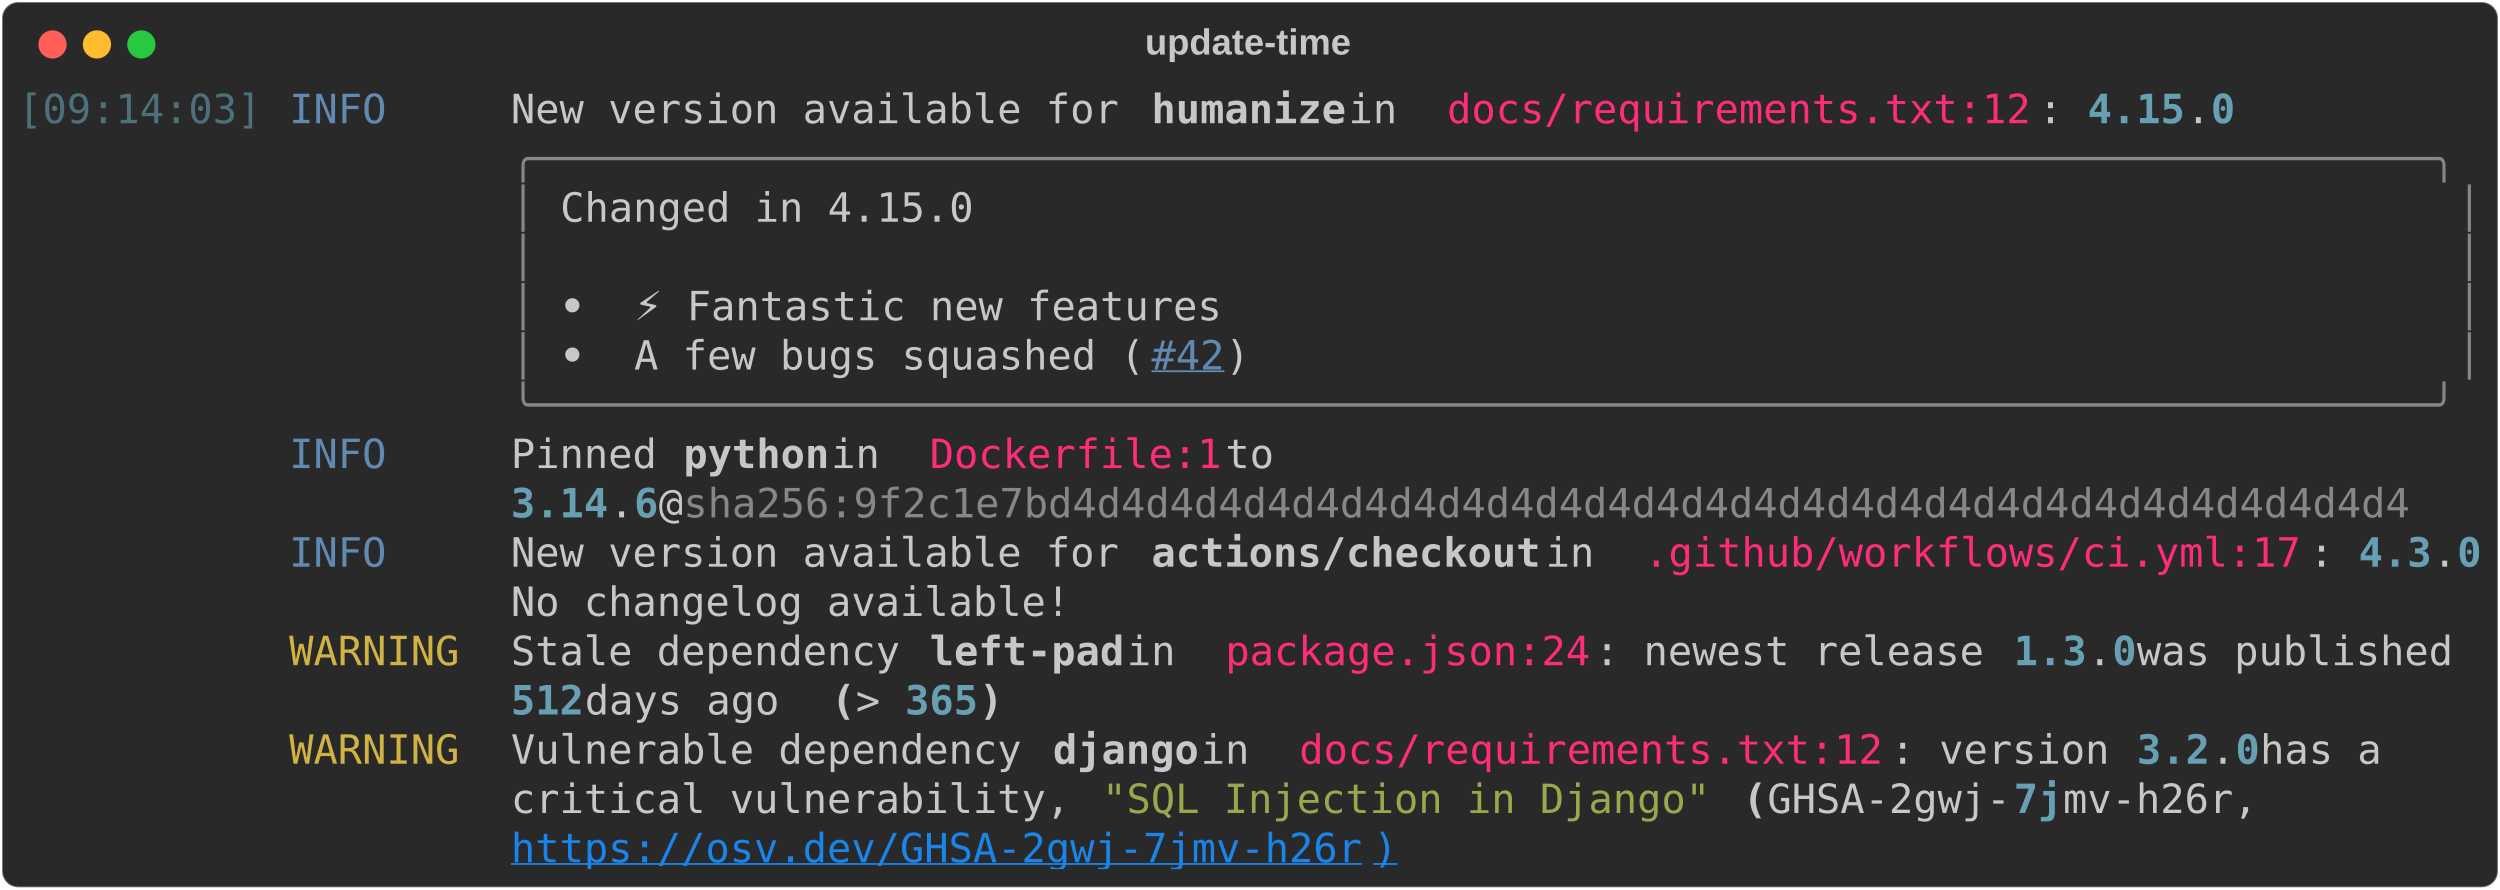
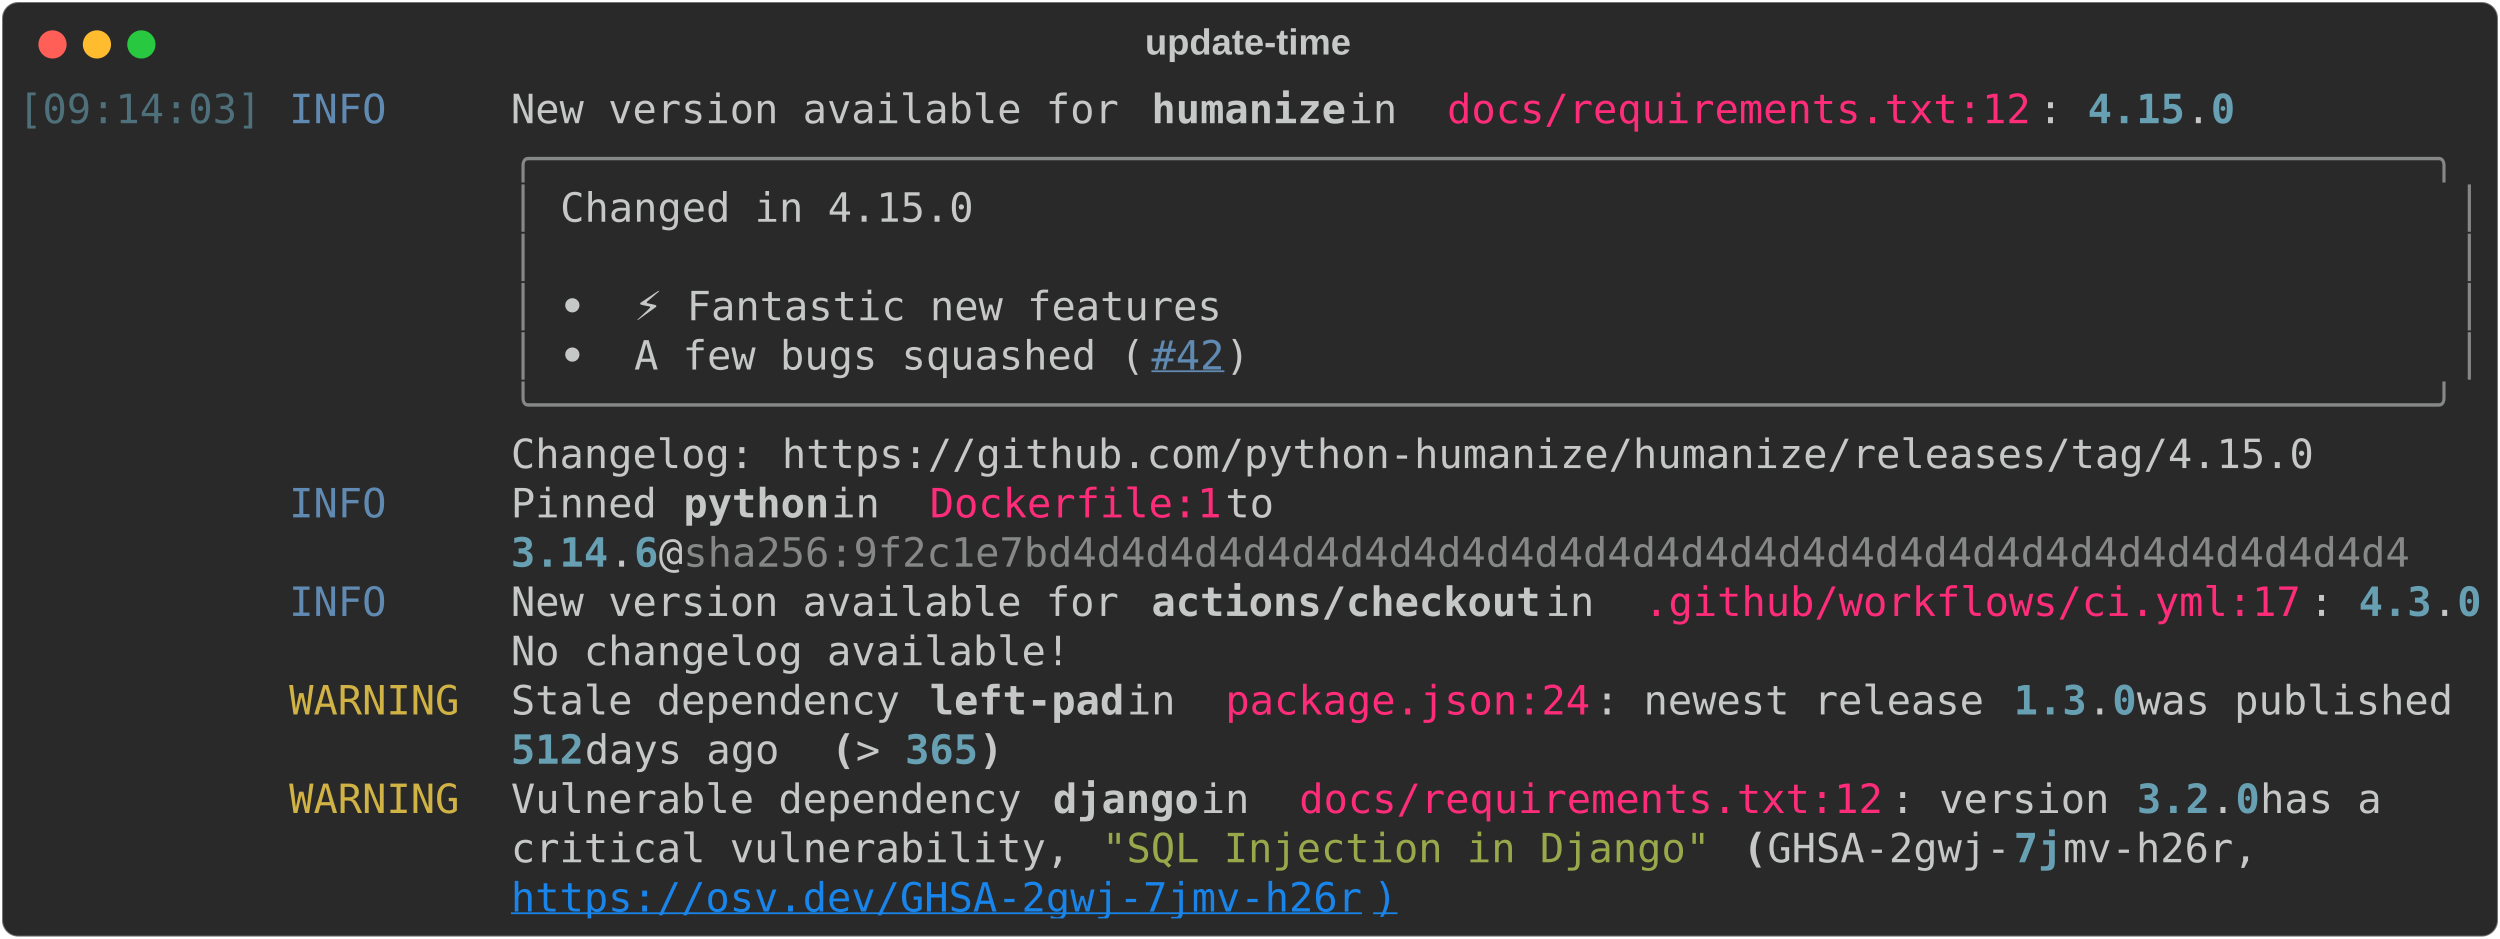
- <svg xmlns="http://www.w3.org/2000/svg" class="rich-terminal" width="1238" height="440.4" viewBox="0 0 1238 440.4">
+ <svg xmlns="http://www.w3.org/2000/svg" class="rich-terminal" width="1238" height="464.8" viewBox="0 0 1238 464.8">
  <style>

    @font-face {
        font-family: "Fira Code";
        src: local("FiraCode-Regular");
        font-style: normal;
        font-weight: 400;
    }
    @font-face {
        font-family: "Fira Code";
        src: local("FiraCode-Bold");
        font-style: bold;
        font-weight: 700;
    }

    .update-time-log-matrix {
        font-family: Fira Code, monospace;
        font-size: 20px;
        line-height: 24.4px;
        font-variant-east-asian: full-width;
    }

    .update-time-log-title {
        font-size: 18px;
        font-weight: bold;
        font-family: arial;
    }

    .update-time-log-r1 { fill: #4e707b }
.update-time-log-r2 { fill: #608ab1 }
.update-time-log-r3 { fill: #c5c8c6 }
.update-time-log-r4 { fill: #c5c8c6;font-weight: bold }
.update-time-log-r5 { fill: #ff2c7a }
.update-time-log-r6 { fill: #68a0b3;font-weight: bold }
.update-time-log-r7 { fill: #868887 }
.update-time-log-r8 { fill: #608ab1;text-decoration: underline; }
.update-time-log-r9 { fill: #d0b344 }
.update-time-log-r10 { fill: #98a84b }
.update-time-log-r11 { fill: #1984e9;text-decoration: underline; }
    </style>
  <defs>
    <clipPath id="update-time-log-clip-terminal">
-       <rect x="0" y="0" width="1219.0" height="389.4" />
+       <rect x="0" y="0" width="1219.0" height="413.8" />
    </clipPath>
    <clipPath id="update-time-log-line-0">
      <rect x="0" y="1.5" width="1220" height="24.65" />
    </clipPath>
    <clipPath id="update-time-log-line-1">
      <rect x="0" y="25.9" width="1220" height="24.65" />
    </clipPath>
    <clipPath id="update-time-log-line-2">
      <rect x="0" y="50.3" width="1220" height="24.65" />
    </clipPath>
    <clipPath id="update-time-log-line-3">
      <rect x="0" y="74.7" width="1220" height="24.65" />
    </clipPath>
    <clipPath id="update-time-log-line-4">
      <rect x="0" y="99.1" width="1220" height="24.65" />
    </clipPath>
    <clipPath id="update-time-log-line-5">
      <rect x="0" y="123.5" width="1220" height="24.65" />
    </clipPath>
    <clipPath id="update-time-log-line-6">
      <rect x="0" y="147.9" width="1220" height="24.65" />
    </clipPath>
    <clipPath id="update-time-log-line-7">
      <rect x="0" y="172.3" width="1220" height="24.65" />
    </clipPath>
    <clipPath id="update-time-log-line-8">
      <rect x="0" y="196.7" width="1220" height="24.65" />
    </clipPath>
    <clipPath id="update-time-log-line-9">
      <rect x="0" y="221.1" width="1220" height="24.65" />
    </clipPath>
    <clipPath id="update-time-log-line-10">
      <rect x="0" y="245.5" width="1220" height="24.65" />
    </clipPath>
    <clipPath id="update-time-log-line-11">
      <rect x="0" y="269.9" width="1220" height="24.65" />
    </clipPath>
    <clipPath id="update-time-log-line-12">
      <rect x="0" y="294.3" width="1220" height="24.65" />
    </clipPath>
    <clipPath id="update-time-log-line-13">
      <rect x="0" y="318.7" width="1220" height="24.65" />
    </clipPath>
    <clipPath id="update-time-log-line-14">
      <rect x="0" y="343.1" width="1220" height="24.65" />
    </clipPath>
+     <clipPath id="update-time-log-line-15">
+       <rect x="0" y="367.5" width="1220" height="24.65" />
+     </clipPath>
  </defs>
-   <rect fill="#292929" stroke="rgba(255,255,255,0.35)" stroke-width="1" x="1" y="1" width="1236" height="438.4" rx="8" />
+   <rect fill="#292929" stroke="rgba(255,255,255,0.35)" stroke-width="1" x="1" y="1" width="1236" height="462.8" rx="8" />
  <text class="update-time-log-title" fill="#c5c8c6" text-anchor="middle" x="618" y="27">update-time</text>
  <g transform="translate(26,22)">
    <circle cx="0" cy="0" r="7" fill="#ff5f57" />
    <circle cx="22" cy="0" r="7" fill="#febc2e" />
    <circle cx="44" cy="0" r="7" fill="#28c840" />
  </g>
  <g transform="translate(9, 41)" clip-path="url(#update-time-log-clip-terminal)">
    <g class="update-time-log-matrix">
      <text class="update-time-log-r1" x="0" y="20" textLength="122" clip-path="url(#update-time-log-line-0)">[09:14:03]</text>
      <text class="update-time-log-r2" x="134.2" y="20" textLength="97.6" clip-path="url(#update-time-log-line-0)">INFO    </text>
      <text class="update-time-log-r3" x="244" y="20" textLength="317.2" clip-path="url(#update-time-log-line-0)">New version available for </text>
      <text class="update-time-log-r4" x="561.2" y="20" textLength="97.6" clip-path="url(#update-time-log-line-0)">humanize</text>
      <text class="update-time-log-r3" x="658.8" y="20" textLength="48.8" clip-path="url(#update-time-log-line-0)"> in </text>
      <text class="update-time-log-r5" x="707.6" y="20" textLength="292.8" clip-path="url(#update-time-log-line-0)">docs/requirements.txt:12</text>
      <text class="update-time-log-r3" x="1000.4" y="20" textLength="24.4" clip-path="url(#update-time-log-line-0)">: </text>
      <text class="update-time-log-r6" x="1024.8" y="20" textLength="48.8" clip-path="url(#update-time-log-line-0)">4.15</text>
      <text class="update-time-log-r3" x="1073.6" y="20" textLength="12.2" clip-path="url(#update-time-log-line-0)">.</text>
      <text class="update-time-log-r6" x="1085.8" y="20" textLength="12.2" clip-path="url(#update-time-log-line-0)">0</text>
      <text class="update-time-log-r3" x="1220" y="20" textLength="12.2" clip-path="url(#update-time-log-line-0)">
</text>
      <text class="update-time-log-r7" x="244" y="44.4" textLength="976" clip-path="url(#update-time-log-line-1)">╭──────────────────────────────────────────────────────────────────────────────╮</text>
      <text class="update-time-log-r3" x="1220" y="44.4" textLength="12.2" clip-path="url(#update-time-log-line-1)">
</text>
      <text class="update-time-log-r7" x="244" y="68.8" textLength="12.2" clip-path="url(#update-time-log-line-2)">│</text>
      <text class="update-time-log-r3" x="268.4" y="68.8" textLength="927.2" clip-path="url(#update-time-log-line-2)">Changed in 4.15.0                                                           </text>
      <text class="update-time-log-r7" x="1207.8" y="68.8" textLength="12.2" clip-path="url(#update-time-log-line-2)">│</text>
      <text class="update-time-log-r3" x="1220" y="68.8" textLength="12.2" clip-path="url(#update-time-log-line-2)">
</text>
      <text class="update-time-log-r7" x="244" y="93.2" textLength="12.2" clip-path="url(#update-time-log-line-3)">│</text>
      <text class="update-time-log-r7" x="1207.8" y="93.2" textLength="12.2" clip-path="url(#update-time-log-line-3)">│</text>
      <text class="update-time-log-r3" x="1220" y="93.2" textLength="12.2" clip-path="url(#update-time-log-line-3)">
</text>
      <text class="update-time-log-r7" x="244" y="117.6" textLength="12.2" clip-path="url(#update-time-log-line-4)">│</text>
      <text class="update-time-log-r4" x="268.4" y="117.6" textLength="36.6" clip-path="url(#update-time-log-line-4)"> • </text>
      <text class="update-time-log-r3" x="305" y="117.6" textLength="878.4" clip-path="url(#update-time-log-line-4)">⚡ Fantastic new features                                                </text>
      <text class="update-time-log-r7" x="1207.8" y="117.6" textLength="12.2" clip-path="url(#update-time-log-line-4)">│</text>
      <text class="update-time-log-r3" x="1220" y="117.6" textLength="12.2" clip-path="url(#update-time-log-line-4)">
</text>
      <text class="update-time-log-r7" x="244" y="142" textLength="12.2" clip-path="url(#update-time-log-line-5)">│</text>
      <text class="update-time-log-r4" x="268.4" y="142" textLength="36.6" clip-path="url(#update-time-log-line-5)"> • </text>
      <text class="update-time-log-r3" x="305" y="142" textLength="256.2" clip-path="url(#update-time-log-line-5)">A few bugs squashed (</text>
      <text class="update-time-log-r8" x="561.2" y="142" textLength="36.6" clip-path="url(#update-time-log-line-5)">#42</text>
      <text class="update-time-log-r3" x="597.8" y="142" textLength="597.8" clip-path="url(#update-time-log-line-5)">)                                                </text>
      <text class="update-time-log-r7" x="1207.8" y="142" textLength="12.2" clip-path="url(#update-time-log-line-5)">│</text>
      <text class="update-time-log-r3" x="1220" y="142" textLength="12.2" clip-path="url(#update-time-log-line-5)">
</text>
      <text class="update-time-log-r7" x="244" y="166.4" textLength="976" clip-path="url(#update-time-log-line-6)">╰──────────────────────────────────────────────────────────────────────────────╯</text>
      <text class="update-time-log-r3" x="1220" y="166.4" textLength="12.2" clip-path="url(#update-time-log-line-6)">
</text>
-       <text class="update-time-log-r2" x="134.2" y="190.8" textLength="97.6" clip-path="url(#update-time-log-line-7)">INFO    </text>
-       <text class="update-time-log-r3" x="244" y="190.8" textLength="85.4" clip-path="url(#update-time-log-line-7)">Pinned </text>
-       <text class="update-time-log-r4" x="329.4" y="190.8" textLength="73.2" clip-path="url(#update-time-log-line-7)">python</text>
-       <text class="update-time-log-r3" x="402.6" y="190.8" textLength="48.8" clip-path="url(#update-time-log-line-7)"> in </text>
-       <text class="update-time-log-r5" x="451.4" y="190.8" textLength="146.4" clip-path="url(#update-time-log-line-7)">Dockerfile:1</text>
-       <text class="update-time-log-r3" x="597.8" y="190.8" textLength="622.2" clip-path="url(#update-time-log-line-7)"> to                                                </text>
+       <text class="update-time-log-r3" x="244" y="190.8" textLength="134.2" clip-path="url(#update-time-log-line-7)">Changelog: </text>
+       <text class="update-time-log-r3" x="378.2" y="190.8" textLength="768.6" clip-path="url(#update-time-log-line-7)">https://github.com/python-humanize/humanize/releases/tag/4.15.0</text>
      <text class="update-time-log-r3" x="1220" y="190.8" textLength="12.2" clip-path="url(#update-time-log-line-7)">
</text>
-       <text class="update-time-log-r6" x="244" y="215.2" textLength="48.8" clip-path="url(#update-time-log-line-8)">3.14</text>
-       <text class="update-time-log-r3" x="292.8" y="215.2" textLength="12.2" clip-path="url(#update-time-log-line-8)">.</text>
-       <text class="update-time-log-r6" x="305" y="215.2" textLength="12.2" clip-path="url(#update-time-log-line-8)">6</text>
-       <text class="update-time-log-r3" x="317.2" y="215.2" textLength="12.2" clip-path="url(#update-time-log-line-8)">@</text>
-       <text class="update-time-log-r7" x="329.4" y="215.2" textLength="866.2" clip-path="url(#update-time-log-line-8)">sha256:9f2c1e7bd4d4d4d4d4d4d4d4d4d4d4d4d4d4d4d4d4d4d4d4d4d4d4d4d4d4d4d4</text>
+       <text class="update-time-log-r2" x="134.2" y="215.2" textLength="97.6" clip-path="url(#update-time-log-line-8)">INFO    </text>
+       <text class="update-time-log-r3" x="244" y="215.2" textLength="85.4" clip-path="url(#update-time-log-line-8)">Pinned </text>
+       <text class="update-time-log-r4" x="329.4" y="215.2" textLength="73.2" clip-path="url(#update-time-log-line-8)">python</text>
+       <text class="update-time-log-r3" x="402.6" y="215.2" textLength="48.8" clip-path="url(#update-time-log-line-8)"> in </text>
+       <text class="update-time-log-r5" x="451.4" y="215.2" textLength="146.4" clip-path="url(#update-time-log-line-8)">Dockerfile:1</text>
+       <text class="update-time-log-r3" x="597.8" y="215.2" textLength="622.2" clip-path="url(#update-time-log-line-8)"> to                                                </text>
      <text class="update-time-log-r3" x="1220" y="215.2" textLength="12.2" clip-path="url(#update-time-log-line-8)">
</text>
-       <text class="update-time-log-r2" x="134.2" y="239.6" textLength="97.6" clip-path="url(#update-time-log-line-9)">INFO    </text>
-       <text class="update-time-log-r3" x="244" y="239.6" textLength="317.2" clip-path="url(#update-time-log-line-9)">New version available for </text>
-       <text class="update-time-log-r4" x="561.2" y="239.6" textLength="195.2" clip-path="url(#update-time-log-line-9)">actions/checkout</text>
-       <text class="update-time-log-r3" x="756.4" y="239.6" textLength="48.8" clip-path="url(#update-time-log-line-9)"> in </text>
-       <text class="update-time-log-r5" x="805.2" y="239.6" textLength="329.4" clip-path="url(#update-time-log-line-9)">.github/workflows/ci.yml:17</text>
-       <text class="update-time-log-r3" x="1134.6" y="239.6" textLength="24.4" clip-path="url(#update-time-log-line-9)">: </text>
-       <text class="update-time-log-r6" x="1159" y="239.6" textLength="36.6" clip-path="url(#update-time-log-line-9)">4.3</text>
-       <text class="update-time-log-r3" x="1195.6" y="239.6" textLength="12.2" clip-path="url(#update-time-log-line-9)">.</text>
-       <text class="update-time-log-r6" x="1207.8" y="239.6" textLength="12.2" clip-path="url(#update-time-log-line-9)">0</text>
+       <text class="update-time-log-r6" x="244" y="239.6" textLength="48.8" clip-path="url(#update-time-log-line-9)">3.14</text>
+       <text class="update-time-log-r3" x="292.8" y="239.6" textLength="12.2" clip-path="url(#update-time-log-line-9)">.</text>
+       <text class="update-time-log-r6" x="305" y="239.6" textLength="12.2" clip-path="url(#update-time-log-line-9)">6</text>
+       <text class="update-time-log-r3" x="317.2" y="239.6" textLength="12.2" clip-path="url(#update-time-log-line-9)">@</text>
+       <text class="update-time-log-r7" x="329.4" y="239.6" textLength="866.2" clip-path="url(#update-time-log-line-9)">sha256:9f2c1e7bd4d4d4d4d4d4d4d4d4d4d4d4d4d4d4d4d4d4d4d4d4d4d4d4d4d4d4d4</text>
      <text class="update-time-log-r3" x="1220" y="239.6" textLength="12.2" clip-path="url(#update-time-log-line-9)">
</text>
-       <text class="update-time-log-r3" x="244" y="264" textLength="976" clip-path="url(#update-time-log-line-10)">No changelog available!                                                         </text>
+       <text class="update-time-log-r2" x="134.2" y="264" textLength="97.6" clip-path="url(#update-time-log-line-10)">INFO    </text>
+       <text class="update-time-log-r3" x="244" y="264" textLength="317.2" clip-path="url(#update-time-log-line-10)">New version available for </text>
+       <text class="update-time-log-r4" x="561.2" y="264" textLength="195.2" clip-path="url(#update-time-log-line-10)">actions/checkout</text>
+       <text class="update-time-log-r3" x="756.4" y="264" textLength="48.8" clip-path="url(#update-time-log-line-10)"> in </text>
+       <text class="update-time-log-r5" x="805.2" y="264" textLength="329.4" clip-path="url(#update-time-log-line-10)">.github/workflows/ci.yml:17</text>
+       <text class="update-time-log-r3" x="1134.6" y="264" textLength="24.4" clip-path="url(#update-time-log-line-10)">: </text>
+       <text class="update-time-log-r6" x="1159" y="264" textLength="36.6" clip-path="url(#update-time-log-line-10)">4.3</text>
+       <text class="update-time-log-r3" x="1195.6" y="264" textLength="12.2" clip-path="url(#update-time-log-line-10)">.</text>
+       <text class="update-time-log-r6" x="1207.8" y="264" textLength="12.2" clip-path="url(#update-time-log-line-10)">0</text>
      <text class="update-time-log-r3" x="1220" y="264" textLength="12.2" clip-path="url(#update-time-log-line-10)">
</text>
-       <text class="update-time-log-r9" x="134.2" y="288.4" textLength="97.6" clip-path="url(#update-time-log-line-11)">WARNING </text>
-       <text class="update-time-log-r3" x="244" y="288.4" textLength="207.4" clip-path="url(#update-time-log-line-11)">Stale dependency </text>
-       <text class="update-time-log-r4" x="451.4" y="288.4" textLength="97.6" clip-path="url(#update-time-log-line-11)">left-pad</text>
-       <text class="update-time-log-r3" x="549" y="288.4" textLength="48.8" clip-path="url(#update-time-log-line-11)"> in </text>
-       <text class="update-time-log-r5" x="597.8" y="288.4" textLength="183" clip-path="url(#update-time-log-line-11)">package.json:24</text>
-       <text class="update-time-log-r3" x="780.8" y="288.4" textLength="207.4" clip-path="url(#update-time-log-line-11)">: newest release </text>
-       <text class="update-time-log-r6" x="988.2" y="288.4" textLength="36.6" clip-path="url(#update-time-log-line-11)">1.3</text>
-       <text class="update-time-log-r3" x="1024.8" y="288.4" textLength="12.2" clip-path="url(#update-time-log-line-11)">.</text>
-       <text class="update-time-log-r6" x="1037" y="288.4" textLength="12.2" clip-path="url(#update-time-log-line-11)">0</text>
-       <text class="update-time-log-r3" x="1049.2" y="288.4" textLength="170.8" clip-path="url(#update-time-log-line-11)"> was published</text>
+       <text class="update-time-log-r3" x="244" y="288.4" textLength="976" clip-path="url(#update-time-log-line-11)">No changelog available!                                                         </text>
      <text class="update-time-log-r3" x="1220" y="288.4" textLength="12.2" clip-path="url(#update-time-log-line-11)">
</text>
-       <text class="update-time-log-r6" x="244" y="312.8" textLength="36.6" clip-path="url(#update-time-log-line-12)">512</text>
-       <text class="update-time-log-r3" x="280.6" y="312.8" textLength="122" clip-path="url(#update-time-log-line-12)"> days ago </text>
-       <text class="update-time-log-r4" x="402.6" y="312.8" textLength="12.2" clip-path="url(#update-time-log-line-12)">(</text>
-       <text class="update-time-log-r3" x="414.8" y="312.8" textLength="24.4" clip-path="url(#update-time-log-line-12)">&gt; </text>
-       <text class="update-time-log-r6" x="439.2" y="312.8" textLength="36.6" clip-path="url(#update-time-log-line-12)">365</text>
-       <text class="update-time-log-r4" x="475.8" y="312.8" textLength="12.2" clip-path="url(#update-time-log-line-12)">)</text>
+       <text class="update-time-log-r9" x="134.2" y="312.8" textLength="97.6" clip-path="url(#update-time-log-line-12)">WARNING </text>
+       <text class="update-time-log-r3" x="244" y="312.8" textLength="207.4" clip-path="url(#update-time-log-line-12)">Stale dependency </text>
+       <text class="update-time-log-r4" x="451.4" y="312.8" textLength="97.6" clip-path="url(#update-time-log-line-12)">left-pad</text>
+       <text class="update-time-log-r3" x="549" y="312.8" textLength="48.8" clip-path="url(#update-time-log-line-12)"> in </text>
+       <text class="update-time-log-r5" x="597.8" y="312.8" textLength="183" clip-path="url(#update-time-log-line-12)">package.json:24</text>
+       <text class="update-time-log-r3" x="780.8" y="312.8" textLength="207.4" clip-path="url(#update-time-log-line-12)">: newest release </text>
+       <text class="update-time-log-r6" x="988.2" y="312.8" textLength="36.6" clip-path="url(#update-time-log-line-12)">1.3</text>
+       <text class="update-time-log-r3" x="1024.8" y="312.8" textLength="12.2" clip-path="url(#update-time-log-line-12)">.</text>
+       <text class="update-time-log-r6" x="1037" y="312.8" textLength="12.2" clip-path="url(#update-time-log-line-12)">0</text>
+       <text class="update-time-log-r3" x="1049.2" y="312.8" textLength="170.8" clip-path="url(#update-time-log-line-12)"> was published</text>
      <text class="update-time-log-r3" x="1220" y="312.8" textLength="12.2" clip-path="url(#update-time-log-line-12)">
</text>
-       <text class="update-time-log-r9" x="134.2" y="337.2" textLength="97.6" clip-path="url(#update-time-log-line-13)">WARNING </text>
-       <text class="update-time-log-r3" x="244" y="337.2" textLength="268.4" clip-path="url(#update-time-log-line-13)">Vulnerable dependency </text>
-       <text class="update-time-log-r4" x="512.4" y="337.2" textLength="73.2" clip-path="url(#update-time-log-line-13)">django</text>
-       <text class="update-time-log-r3" x="585.6" y="337.2" textLength="48.8" clip-path="url(#update-time-log-line-13)"> in </text>
-       <text class="update-time-log-r5" x="634.4" y="337.2" textLength="292.8" clip-path="url(#update-time-log-line-13)">docs/requirements.txt:12</text>
-       <text class="update-time-log-r3" x="927.2" y="337.2" textLength="122" clip-path="url(#update-time-log-line-13)">: version </text>
-       <text class="update-time-log-r6" x="1049.2" y="337.2" textLength="36.6" clip-path="url(#update-time-log-line-13)">3.2</text>
-       <text class="update-time-log-r3" x="1085.8" y="337.2" textLength="12.2" clip-path="url(#update-time-log-line-13)">.</text>
-       <text class="update-time-log-r6" x="1098" y="337.2" textLength="12.2" clip-path="url(#update-time-log-line-13)">0</text>
-       <text class="update-time-log-r3" x="1110.2" y="337.2" textLength="109.8" clip-path="url(#update-time-log-line-13)"> has a   </text>
+       <text class="update-time-log-r6" x="244" y="337.2" textLength="36.6" clip-path="url(#update-time-log-line-13)">512</text>
+       <text class="update-time-log-r3" x="280.6" y="337.2" textLength="122" clip-path="url(#update-time-log-line-13)"> days ago </text>
+       <text class="update-time-log-r4" x="402.6" y="337.2" textLength="12.2" clip-path="url(#update-time-log-line-13)">(</text>
+       <text class="update-time-log-r3" x="414.8" y="337.2" textLength="24.4" clip-path="url(#update-time-log-line-13)">&gt; </text>
+       <text class="update-time-log-r6" x="439.2" y="337.2" textLength="36.6" clip-path="url(#update-time-log-line-13)">365</text>
+       <text class="update-time-log-r4" x="475.8" y="337.2" textLength="12.2" clip-path="url(#update-time-log-line-13)">)</text>
      <text class="update-time-log-r3" x="1220" y="337.2" textLength="12.2" clip-path="url(#update-time-log-line-13)">
</text>
-       <text class="update-time-log-r3" x="244" y="361.6" textLength="292.8" clip-path="url(#update-time-log-line-14)">critical vulnerability, </text>
-       <text class="update-time-log-r10" x="536.8" y="361.6" textLength="305" clip-path="url(#update-time-log-line-14)">"SQL Injection in Django"</text>
-       <text class="update-time-log-r4" x="854" y="361.6" textLength="12.2" clip-path="url(#update-time-log-line-14)">(</text>
-       <text class="update-time-log-r3" x="866.2" y="361.6" textLength="122" clip-path="url(#update-time-log-line-14)">GHSA-2gwj-</text>
-       <text class="update-time-log-r6" x="988.2" y="361.6" textLength="24.4" clip-path="url(#update-time-log-line-14)">7j</text>
-       <text class="update-time-log-r3" x="1012.6" y="361.6" textLength="207.4" clip-path="url(#update-time-log-line-14)">mv-h26r,         </text>
+       <text class="update-time-log-r9" x="134.2" y="361.6" textLength="97.6" clip-path="url(#update-time-log-line-14)">WARNING </text>
+       <text class="update-time-log-r3" x="244" y="361.6" textLength="268.4" clip-path="url(#update-time-log-line-14)">Vulnerable dependency </text>
+       <text class="update-time-log-r4" x="512.4" y="361.6" textLength="73.2" clip-path="url(#update-time-log-line-14)">django</text>
+       <text class="update-time-log-r3" x="585.6" y="361.6" textLength="48.8" clip-path="url(#update-time-log-line-14)"> in </text>
+       <text class="update-time-log-r5" x="634.4" y="361.6" textLength="292.8" clip-path="url(#update-time-log-line-14)">docs/requirements.txt:12</text>
+       <text class="update-time-log-r3" x="927.2" y="361.6" textLength="122" clip-path="url(#update-time-log-line-14)">: version </text>
+       <text class="update-time-log-r6" x="1049.2" y="361.6" textLength="36.6" clip-path="url(#update-time-log-line-14)">3.2</text>
+       <text class="update-time-log-r3" x="1085.8" y="361.6" textLength="12.2" clip-path="url(#update-time-log-line-14)">.</text>
+       <text class="update-time-log-r6" x="1098" y="361.6" textLength="12.2" clip-path="url(#update-time-log-line-14)">0</text>
+       <text class="update-time-log-r3" x="1110.2" y="361.6" textLength="109.8" clip-path="url(#update-time-log-line-14)"> has a   </text>
      <text class="update-time-log-r3" x="1220" y="361.6" textLength="12.2" clip-path="url(#update-time-log-line-14)">
</text>
-       <text class="update-time-log-r11" x="244" y="386" textLength="427" clip-path="url(#update-time-log-line-15)">https://osv.dev/GHSA-2gwj-7jmv-h26r</text>
-       <text class="update-time-log-r11" x="671" y="386" textLength="12.2" clip-path="url(#update-time-log-line-15)">)</text>
+       <text class="update-time-log-r3" x="244" y="386" textLength="292.8" clip-path="url(#update-time-log-line-15)">critical vulnerability, </text>
+       <text class="update-time-log-r10" x="536.8" y="386" textLength="305" clip-path="url(#update-time-log-line-15)">"SQL Injection in Django"</text>
+       <text class="update-time-log-r4" x="854" y="386" textLength="12.2" clip-path="url(#update-time-log-line-15)">(</text>
+       <text class="update-time-log-r3" x="866.2" y="386" textLength="122" clip-path="url(#update-time-log-line-15)">GHSA-2gwj-</text>
+       <text class="update-time-log-r6" x="988.2" y="386" textLength="24.4" clip-path="url(#update-time-log-line-15)">7j</text>
+       <text class="update-time-log-r3" x="1012.6" y="386" textLength="207.4" clip-path="url(#update-time-log-line-15)">mv-h26r,         </text>
      <text class="update-time-log-r3" x="1220" y="386" textLength="12.2" clip-path="url(#update-time-log-line-15)">
+ </text>
+       <text class="update-time-log-r11" x="244" y="410.4" textLength="427" clip-path="url(#update-time-log-line-16)">https://osv.dev/GHSA-2gwj-7jmv-h26r</text>
+       <text class="update-time-log-r11" x="671" y="410.4" textLength="12.2" clip-path="url(#update-time-log-line-16)">)</text>
+       <text class="update-time-log-r3" x="1220" y="410.4" textLength="12.2" clip-path="url(#update-time-log-line-16)">
</text>
    </g>
  </g>
</svg>
